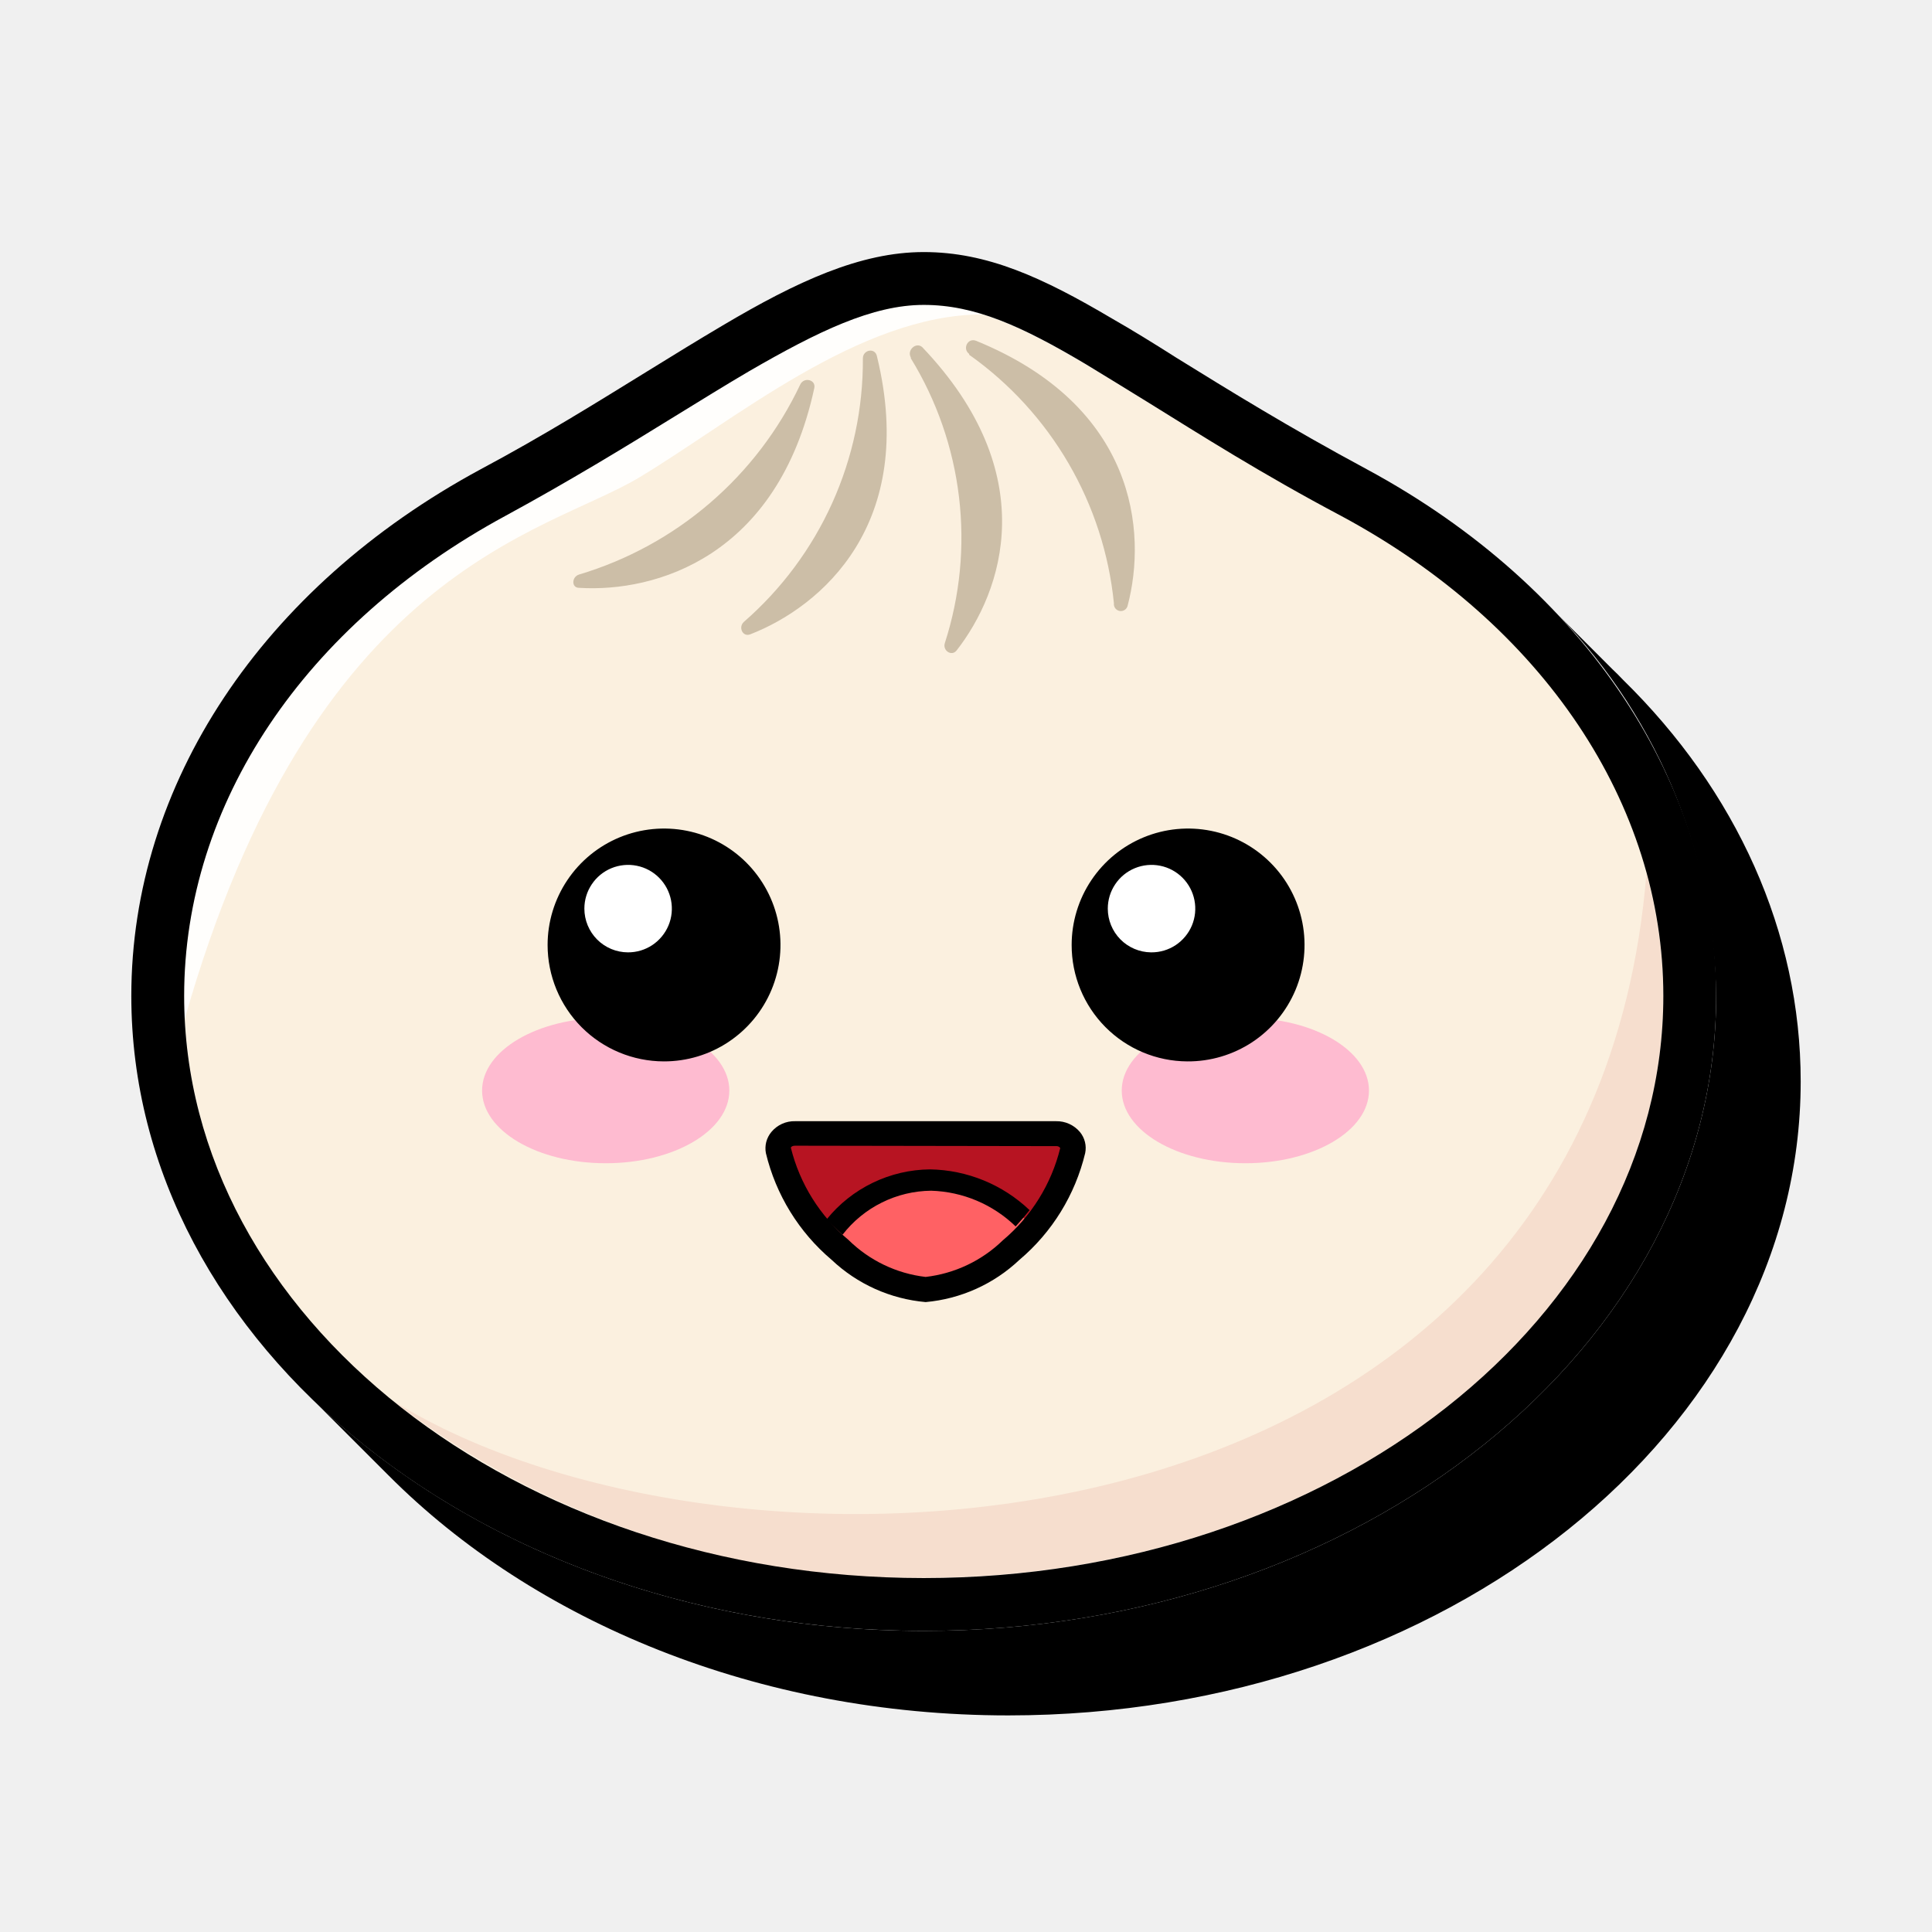
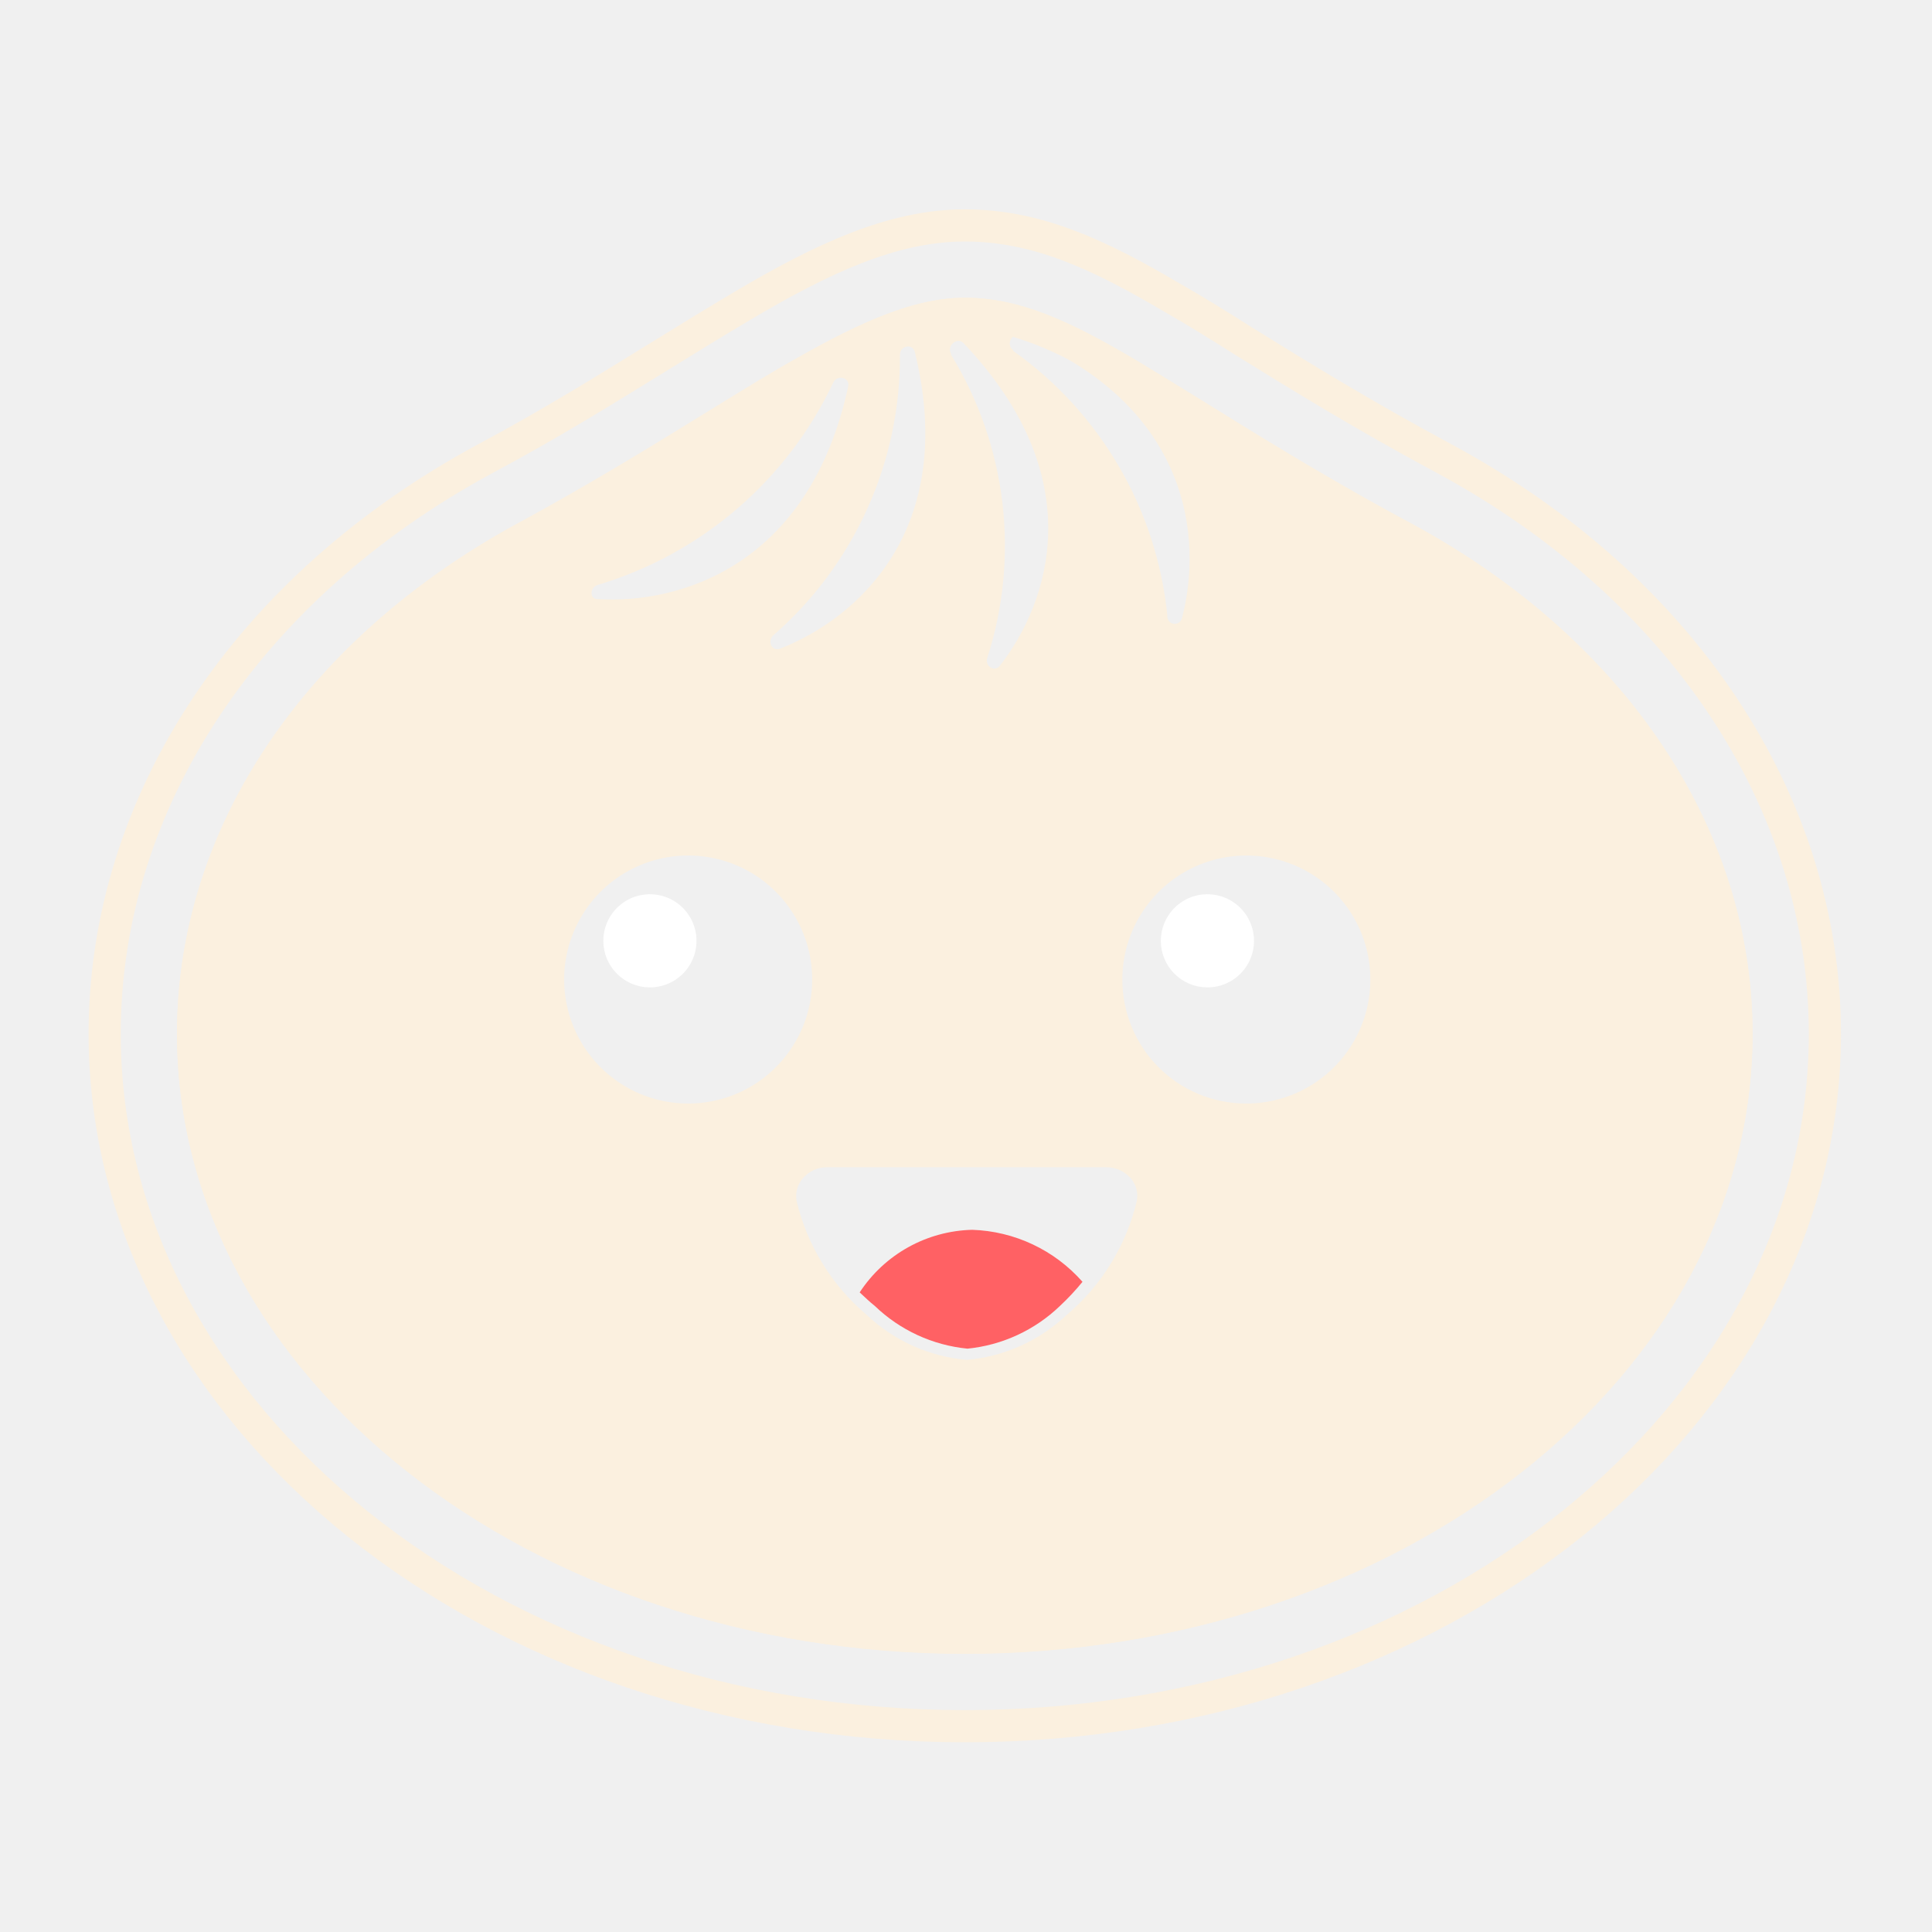
<svg xmlns="http://www.w3.org/2000/svg" width="64" height="64" viewBox="0 0 64 64" fill="none">
-   <path d="M53.763 22.518C53.651 22.399 53.532 22.28 53.413 22.168C53.294 22.056 53.182 21.93 53.063 21.818C52.944 21.706 52.832 21.58 52.713 21.468C52.594 21.356 52.482 21.23 52.363 21.118C52.244 21.006 52.132 20.88 52.013 20.768C51.894 20.656 51.782 20.53 51.663 20.418C51.544 20.306 51.432 20.18 51.313 20.068C54.785 23.48 56.774 28.122 56.85 32.99C56.85 44.589 45.076 54.025 30.6 54.025C22.494 54.025 15.242 51.064 10.419 46.423L10.769 46.773L11.119 47.123L11.469 47.473L11.819 47.823L12.169 48.173L12.519 48.523L12.869 48.873C17.685 53.71 25.098 56.825 33.4 56.825C47.876 56.825 59.65 47.389 59.65 35.825C59.65 30.883 57.522 26.2 53.763 22.518Z" fill="black" />
-   <path d="M55.1 32.99C55.1 43.637 44.131 52.268 30.6 52.268C17.069 52.268 6.1 43.637 6.1 32.99C6.1 26.389 10.3 20.558 16.754 17.1C23.208 13.642 27.226 10.1 30.6 10.1C33.974 10.1 36.858 12.991 44.446 17.1C50.9 20.558 55.1 26.389 55.1 32.99Z" fill="#FBF0DF" />
-   <path d="M55.1 32.99C55.097 31.623 54.908 30.262 54.54 28.944C52.629 52.254 24.195 53.374 13.016 46.402C18.041 50.297 24.243 52.366 30.6 52.268C44.11 52.268 55.1 43.623 55.1 32.99Z" fill="#F6DECE" />
-   <path d="M21.171 15.819C24.3 13.943 28.458 10.422 32.546 10.415C31.917 10.212 31.261 10.106 30.6 10.1C28.906 10.1 27.1 10.975 24.825 12.291C24.034 12.753 23.215 13.264 22.347 13.796C20.716 14.804 18.847 15.945 16.747 17.086C10.083 20.691 6.1 26.634 6.1 32.99C6.1 33.27 6.1 33.55 6.1 33.823C10.342 18.836 18.049 17.695 21.171 15.819Z" fill="#FFFEFC" />
-   <path d="M28.584 11.871C28.594 13.524 28.247 15.159 27.567 16.666C26.887 18.172 25.889 19.514 24.643 20.6C24.447 20.775 24.601 21.111 24.853 21.013C27.212 20.096 30.397 17.352 29.053 11.815C28.997 11.5 28.584 11.584 28.584 11.871ZM30.173 11.871C31.03 13.268 31.574 14.835 31.768 16.462C31.963 18.09 31.803 19.74 31.3 21.3C31.216 21.545 31.517 21.755 31.685 21.552C33.218 19.592 34.555 15.7 30.551 11.5C30.348 11.318 30.033 11.598 30.173 11.843V11.871ZM32.105 11.752C33.446 12.701 34.568 13.928 35.396 15.348C36.223 16.768 36.736 18.349 36.9 19.984C36.893 20.043 36.909 20.102 36.944 20.15C36.98 20.197 37.032 20.229 37.091 20.239C37.149 20.249 37.209 20.236 37.259 20.203C37.308 20.17 37.342 20.119 37.355 20.061C37.999 17.618 37.635 13.453 32.336 11.29C32.056 11.178 31.874 11.556 32.105 11.724V11.752ZM19.183 19.032C20.779 18.555 22.256 17.748 23.518 16.663C24.781 15.577 25.801 14.238 26.512 12.732C26.638 12.48 27.037 12.578 26.974 12.858C25.763 18.458 21.71 19.627 19.19 19.473C18.924 19.48 18.931 19.109 19.183 19.032Z" fill-rule="evenodd" clip-rule="evenodd" fill="#CCBEA7" />
-   <path d="M30.6 54.025C16.124 54.025 4.35 44.589 4.35 32.99C4.35 25.99 8.676 19.459 15.921 15.546C18.021 14.426 19.82 13.299 21.423 12.312C22.305 11.766 23.138 11.255 23.943 10.779C26.4 9.323 28.5 8.35 30.6 8.35C32.7 8.35 34.534 9.19 36.83 10.548C37.53 10.947 38.23 11.381 38.979 11.857C40.722 12.935 42.689 14.153 45.279 15.546C52.524 19.459 56.85 25.983 56.85 32.99C56.85 44.589 45.076 54.025 30.6 54.025ZM30.6 10.1C28.906 10.1 27.1 10.975 24.825 12.291C24.034 12.753 23.215 13.264 22.347 13.796C20.716 14.804 18.847 15.945 16.747 17.086C10.083 20.691 6.1 26.634 6.1 32.99C6.1 43.623 17.09 52.275 30.6 52.275C44.11 52.275 55.1 43.623 55.1 32.99C55.1 26.634 51.117 20.691 44.446 17.1C41.8 15.7 39.735 14.384 38.062 13.348C37.299 12.879 36.599 12.445 35.962 12.06C33.841 10.8 32.294 10.1 30.6 10.1Z" fill="black" />
-   <path d="M35.535 38.1C35.221 39.388 34.505 40.542 33.491 41.397C32.73 42.135 31.745 42.598 30.691 42.713C29.606 42.616 28.586 42.152 27.8 41.397C26.797 40.538 26.091 39.384 25.784 38.1C25.774 38.024 25.781 37.946 25.806 37.873C25.83 37.8 25.871 37.734 25.925 37.679C25.979 37.624 26.045 37.583 26.118 37.557C26.19 37.532 26.268 37.524 26.344 37.533H34.982C35.058 37.525 35.135 37.534 35.206 37.56C35.278 37.586 35.343 37.628 35.396 37.682C35.45 37.737 35.49 37.803 35.514 37.875C35.538 37.947 35.545 38.024 35.535 38.1Z" fill="#B71422" />
-   <path d="M27.8 41.453C28.584 42.209 29.601 42.677 30.684 42.783C31.765 42.676 32.779 42.207 33.561 41.453C33.812 41.22 34.045 40.97 34.261 40.704C33.83 40.215 33.303 39.819 32.713 39.541C32.123 39.263 31.483 39.109 30.831 39.087C30.134 39.104 29.451 39.29 28.841 39.629C28.231 39.968 27.713 40.45 27.331 41.033C27.492 41.18 27.632 41.32 27.8 41.453Z" fill="#FF6164" />
-   <path d="M27.912 40.9C28.259 40.452 28.703 40.088 29.212 39.836C29.72 39.583 30.278 39.45 30.845 39.444C31.893 39.475 32.892 39.897 33.645 40.627C33.806 40.452 33.96 40.27 34.107 40.088C33.217 39.24 32.04 38.758 30.81 38.737C30.153 38.743 29.505 38.894 28.913 39.18C28.322 39.465 27.8 39.878 27.387 40.389C27.553 40.569 27.728 40.74 27.912 40.9Z" fill="black" />
-   <path d="M30.663 43.133C29.497 43.031 28.399 42.538 27.548 41.733C26.465 40.817 25.702 39.578 25.371 38.198C25.348 38.075 25.352 37.949 25.383 37.828C25.415 37.706 25.473 37.594 25.553 37.498C25.649 37.382 25.77 37.29 25.907 37.228C26.044 37.166 26.194 37.136 26.344 37.141H34.982C35.132 37.138 35.281 37.168 35.418 37.23C35.555 37.292 35.676 37.383 35.773 37.498C35.853 37.594 35.91 37.707 35.94 37.828C35.971 37.949 35.973 38.076 35.948 38.198C35.617 39.578 34.855 40.817 33.771 41.733C32.922 42.536 31.827 43.029 30.663 43.133ZM26.344 37.953C26.232 37.953 26.204 38.002 26.197 38.016C26.493 39.213 27.162 40.284 28.108 41.075C28.8 41.756 29.699 42.188 30.663 42.3C31.625 42.189 32.523 41.763 33.218 41.089C34.161 40.297 34.828 39.226 35.122 38.03C35.107 38.008 35.086 37.99 35.061 37.979C35.036 37.968 35.009 37.964 34.982 37.967L26.344 37.953Z" fill="black" />
-   <path d="M41.254 38.534C43.516 38.534 45.349 37.456 45.349 36.126C45.349 34.796 43.516 33.718 41.254 33.718C38.993 33.718 37.159 34.796 37.159 36.126C37.159 37.456 38.993 38.534 41.254 38.534Z" fill="#FEBBD0" />
-   <path d="M20.065 38.534C22.327 38.534 24.16 37.456 24.16 36.126C24.16 34.796 22.327 33.718 20.065 33.718C17.804 33.718 15.97 34.796 15.97 36.126C15.97 37.456 17.804 38.534 20.065 38.534Z" fill="#FEBBD0" />
-   <path d="M21.99 35.16C22.753 35.162 23.5 34.937 24.135 34.514C24.77 34.091 25.266 33.489 25.559 32.784C25.852 32.08 25.929 31.304 25.781 30.555C25.633 29.806 25.266 29.119 24.727 28.578C24.188 28.038 23.501 27.67 22.752 27.521C22.004 27.372 21.228 27.448 20.523 27.739C19.818 28.031 19.215 28.525 18.791 29.16C18.367 29.794 18.14 30.54 18.14 31.303C18.14 32.325 18.546 33.305 19.267 34.028C19.989 34.751 20.968 35.158 21.99 35.16ZM39.329 35.16C40.093 35.166 40.842 34.944 41.48 34.524C42.118 34.103 42.616 33.503 42.913 32.799C43.209 32.094 43.289 31.318 43.144 30.568C42.998 29.818 42.633 29.128 42.094 28.586C41.556 28.044 40.869 27.674 40.12 27.523C39.371 27.372 38.594 27.446 37.888 27.737C37.181 28.028 36.577 28.523 36.152 29.158C35.727 29.792 35.5 30.539 35.5 31.303C35.498 32.322 35.9 33.3 36.618 34.023C37.336 34.746 38.311 35.155 39.329 35.16Z" fill-rule="evenodd" clip-rule="evenodd" fill="black" />
-   <path d="M20.8 31.548C21.087 31.55 21.368 31.466 21.607 31.308C21.846 31.149 22.033 30.923 22.144 30.659C22.255 30.394 22.284 30.102 22.229 29.821C22.174 29.54 22.037 29.281 21.834 29.077C21.632 28.874 21.374 28.735 21.093 28.679C20.811 28.622 20.52 28.651 20.254 28.76C19.989 28.869 19.762 29.055 19.603 29.294C19.443 29.532 19.358 29.812 19.358 30.099C19.358 30.483 19.51 30.85 19.78 31.122C20.05 31.393 20.417 31.547 20.8 31.548ZM38.139 31.548C38.426 31.55 38.707 31.466 38.946 31.308C39.185 31.149 39.372 30.923 39.483 30.659C39.594 30.394 39.623 30.102 39.568 29.821C39.513 29.54 39.376 29.281 39.173 29.077C38.971 28.874 38.713 28.735 38.431 28.679C38.15 28.622 37.858 28.651 37.593 28.76C37.328 28.869 37.101 29.055 36.942 29.294C36.782 29.532 36.697 29.812 36.697 30.099C36.697 30.48 36.847 30.846 37.114 31.117C37.381 31.388 37.745 31.543 38.125 31.548H38.139Z" fill-rule="evenodd" clip-rule="evenodd" fill="white" />
+   <mask id="stroke0_111_655" maskUnits="userSpaceOnUse" x="2" y="6" width="59" height="52" fill="black">
+     <rect fill="white" x="2" y="6" width="59" height="52" />
+     <path d="M31.96 56.65C16.541 56.65 4 46.599 4 34.245C4 26.789 8.608 19.833 16.325 15.665C18.561 14.472 20.478 13.271 22.185 12.22C23.124 11.639 24.012 11.094 24.869 10.587C27.486 9.036 29.723 8 31.96 8C34.197 8 36.15 8.895 38.596 10.341C39.341 10.766 40.087 11.228 40.885 11.735C42.741 12.884 44.836 14.181 47.595 15.665C55.312 19.833 59.919 26.782 59.919 34.245C59.919 46.599 47.379 56.65 31.96 56.65ZM31.96 9.864C30.155 9.864 28.232 10.796 25.809 12.198C24.966 12.69 24.094 13.234 23.169 13.801C21.432 14.874 19.441 16.09 17.204 17.305C10.106 21.145 5.864 27.475 5.864 34.245C5.864 45.57 17.57 54.786 31.96 54.786C46.35 54.786 58.055 45.57 58.055 34.245C58.055 27.475 53.813 21.145 46.708 17.32C43.889 15.829 41.69 14.427 39.908 13.323C39.095 12.824 38.349 12.362 37.671 11.952C35.412 10.61 33.764 9.864 31.96 9.864Z" />
+   </mask>
+   <path d="M31.96 56.65C16.541 56.65 4 46.599 4 34.245C4 26.789 8.608 19.833 16.325 15.665C18.561 14.472 20.478 13.271 22.185 12.22C23.124 11.639 24.012 11.094 24.869 10.587C27.486 9.036 29.723 8 31.96 8C34.197 8 36.15 8.895 38.596 10.341C39.341 10.766 40.087 11.228 40.885 11.735C42.741 12.884 44.836 14.181 47.595 15.665C55.312 19.833 59.919 26.782 59.919 34.245C59.919 46.599 47.379 56.65 31.96 56.65ZM31.96 9.864C30.155 9.864 28.232 10.796 25.809 12.198C24.966 12.69 24.094 13.234 23.169 13.801C21.432 14.874 19.441 16.09 17.204 17.305C10.106 21.145 5.864 27.475 5.864 34.245C5.864 45.57 17.57 54.786 31.96 54.786C46.35 54.786 58.055 45.57 58.055 34.245C58.055 27.475 53.813 21.145 46.708 17.32C43.889 15.829 41.69 14.427 39.908 13.323C39.095 12.824 38.349 12.362 37.671 11.952C35.412 10.61 33.764 9.864 31.96 9.864Z" stroke-width="2.13" stroke="#FBF0DF" mask="url(#stroke0_111_655)" />
+   <path d="M28.977 43.259C29.813 44.064 30.895 44.563 32.049 44.676C33.201 44.561 34.28 44.062 35.114 43.259C35.38 43.011 35.629 42.744 35.859 42.462C35.4 41.941 34.839 41.519 34.211 41.223C33.582 40.926 32.9 40.762 32.206 40.739C31.463 40.757 30.735 40.955 30.086 41.316C29.437 41.677 28.885 42.19 28.478 42.812C28.649 42.969 28.798 43.118 28.977 43.259Z" fill="#FF6164" />
+   <path d="M31.96 9.864C35.553 9.864 38.626 12.943 46.708 17.32C53.582 21.003 58.055 27.214 58.055 34.245C58.055 45.585 46.372 54.778 31.96 54.778C17.547 54.778 5.864 45.585 5.864 34.245C5.864 27.214 10.338 21.003 17.212 17.32C24.086 13.637 28.366 9.864 31.96 9.864ZM27.427 38.666C27.267 38.661 27.108 38.693 26.962 38.759C26.816 38.825 26.686 38.923 26.584 39.046C26.498 39.148 26.437 39.268 26.403 39.397C26.369 39.526 26.365 39.662 26.39 39.792C26.743 41.262 27.555 42.581 28.709 43.557C29.615 44.414 30.785 44.94 32.027 45.048C33.267 44.938 34.433 44.412 35.338 43.557C36.492 42.581 37.304 41.262 37.656 39.792C37.683 39.662 37.681 39.527 37.648 39.398C37.616 39.269 37.554 39.149 37.469 39.046C37.366 38.924 37.237 38.827 37.092 38.761C36.946 38.695 36.787 38.663 36.627 38.666H27.427ZM23.6 28.419C22.803 28.26 21.977 28.341 21.226 28.652C20.475 28.962 19.833 29.489 19.382 30.165C18.93 30.84 18.688 31.635 18.688 32.448C18.688 33.536 19.121 34.58 19.889 35.35C20.658 36.12 21.701 36.554 22.789 36.556C23.602 36.558 24.397 36.318 25.074 35.868C25.75 35.417 26.277 34.775 26.59 34.025C26.902 33.274 26.985 32.448 26.827 31.651C26.669 30.854 26.278 30.121 25.704 29.545C25.13 28.97 24.397 28.578 23.6 28.419ZM42.099 28.421C41.302 28.261 40.475 28.34 39.722 28.65C38.97 28.96 38.327 29.486 37.874 30.163C37.421 30.839 37.179 31.634 37.179 32.448C37.178 33.533 37.605 34.574 38.37 35.344C39.134 36.114 40.173 36.55 41.258 36.556C42.071 36.562 42.868 36.326 43.548 35.878C44.227 35.431 44.758 34.791 45.074 34.041C45.389 33.291 45.475 32.463 45.32 31.665C45.165 30.866 44.776 30.132 44.203 29.554C43.63 28.977 42.897 28.582 42.099 28.421ZM31.907 11.355C31.691 11.162 31.356 11.46 31.505 11.72V11.751C32.417 13.239 32.997 14.907 33.204 16.64C33.411 18.374 33.241 20.132 32.705 21.794C32.615 22.054 32.936 22.278 33.115 22.062C34.748 19.974 36.172 15.829 31.907 11.355ZM30.312 11.691C30.253 11.355 29.812 11.445 29.812 11.751C29.823 13.511 29.453 15.253 28.728 16.858C28.004 18.462 26.942 19.892 25.615 21.048C25.406 21.235 25.57 21.592 25.839 21.488C28.351 20.511 31.744 17.588 30.312 11.691ZM33.808 11.131C33.51 11.012 33.316 11.415 33.562 11.594V11.623C34.991 12.635 36.186 13.941 37.067 15.454C37.948 16.966 38.495 18.65 38.67 20.392C38.662 20.455 38.68 20.518 38.718 20.569C38.755 20.619 38.811 20.653 38.873 20.664C38.935 20.674 38.999 20.661 39.051 20.625C39.104 20.59 39.142 20.536 39.155 20.474C39.841 17.872 39.453 13.435 33.808 11.131ZM28.097 12.801C28.164 12.503 27.739 12.399 27.605 12.668C26.848 14.271 25.762 15.698 24.417 16.854C23.072 18.01 21.498 18.87 19.799 19.377C19.53 19.46 19.523 19.855 19.806 19.847C22.491 20.011 26.808 18.766 28.097 12.801Z" fill="#FBF0DF" />
+   <path d="M21.521 32.709C21.827 32.711 22.126 32.621 22.381 32.453C22.636 32.284 22.835 32.044 22.953 31.762C23.071 31.48 23.102 31.169 23.044 30.869C22.985 30.57 22.838 30.294 22.623 30.077C22.407 29.861 22.132 29.713 21.833 29.653C21.533 29.593 21.223 29.623 20.94 29.739C20.658 29.856 20.416 30.054 20.246 30.308C20.076 30.562 19.986 30.86 19.986 31.166C19.986 31.574 20.147 31.965 20.435 32.255C20.723 32.544 21.113 32.707 21.521 32.709ZM39.99 32.709C40.295 32.711 40.594 32.621 40.849 32.453C41.104 32.284 41.303 32.044 41.421 31.762C41.539 31.48 41.571 31.169 41.512 30.869C41.453 30.57 41.307 30.294 41.091 30.077C40.876 29.861 40.601 29.713 40.301 29.653C40.002 29.593 39.691 29.623 39.408 29.739C39.126 29.856 38.885 30.054 38.715 30.308C38.545 30.562 38.454 30.86 38.454 31.166C38.454 31.571 38.613 31.961 38.898 32.249C39.183 32.538 39.569 32.703 39.975 32.709H39.99Z" fill-rule="evenodd" clip-rule="evenodd" fill="white" />
</svg>
